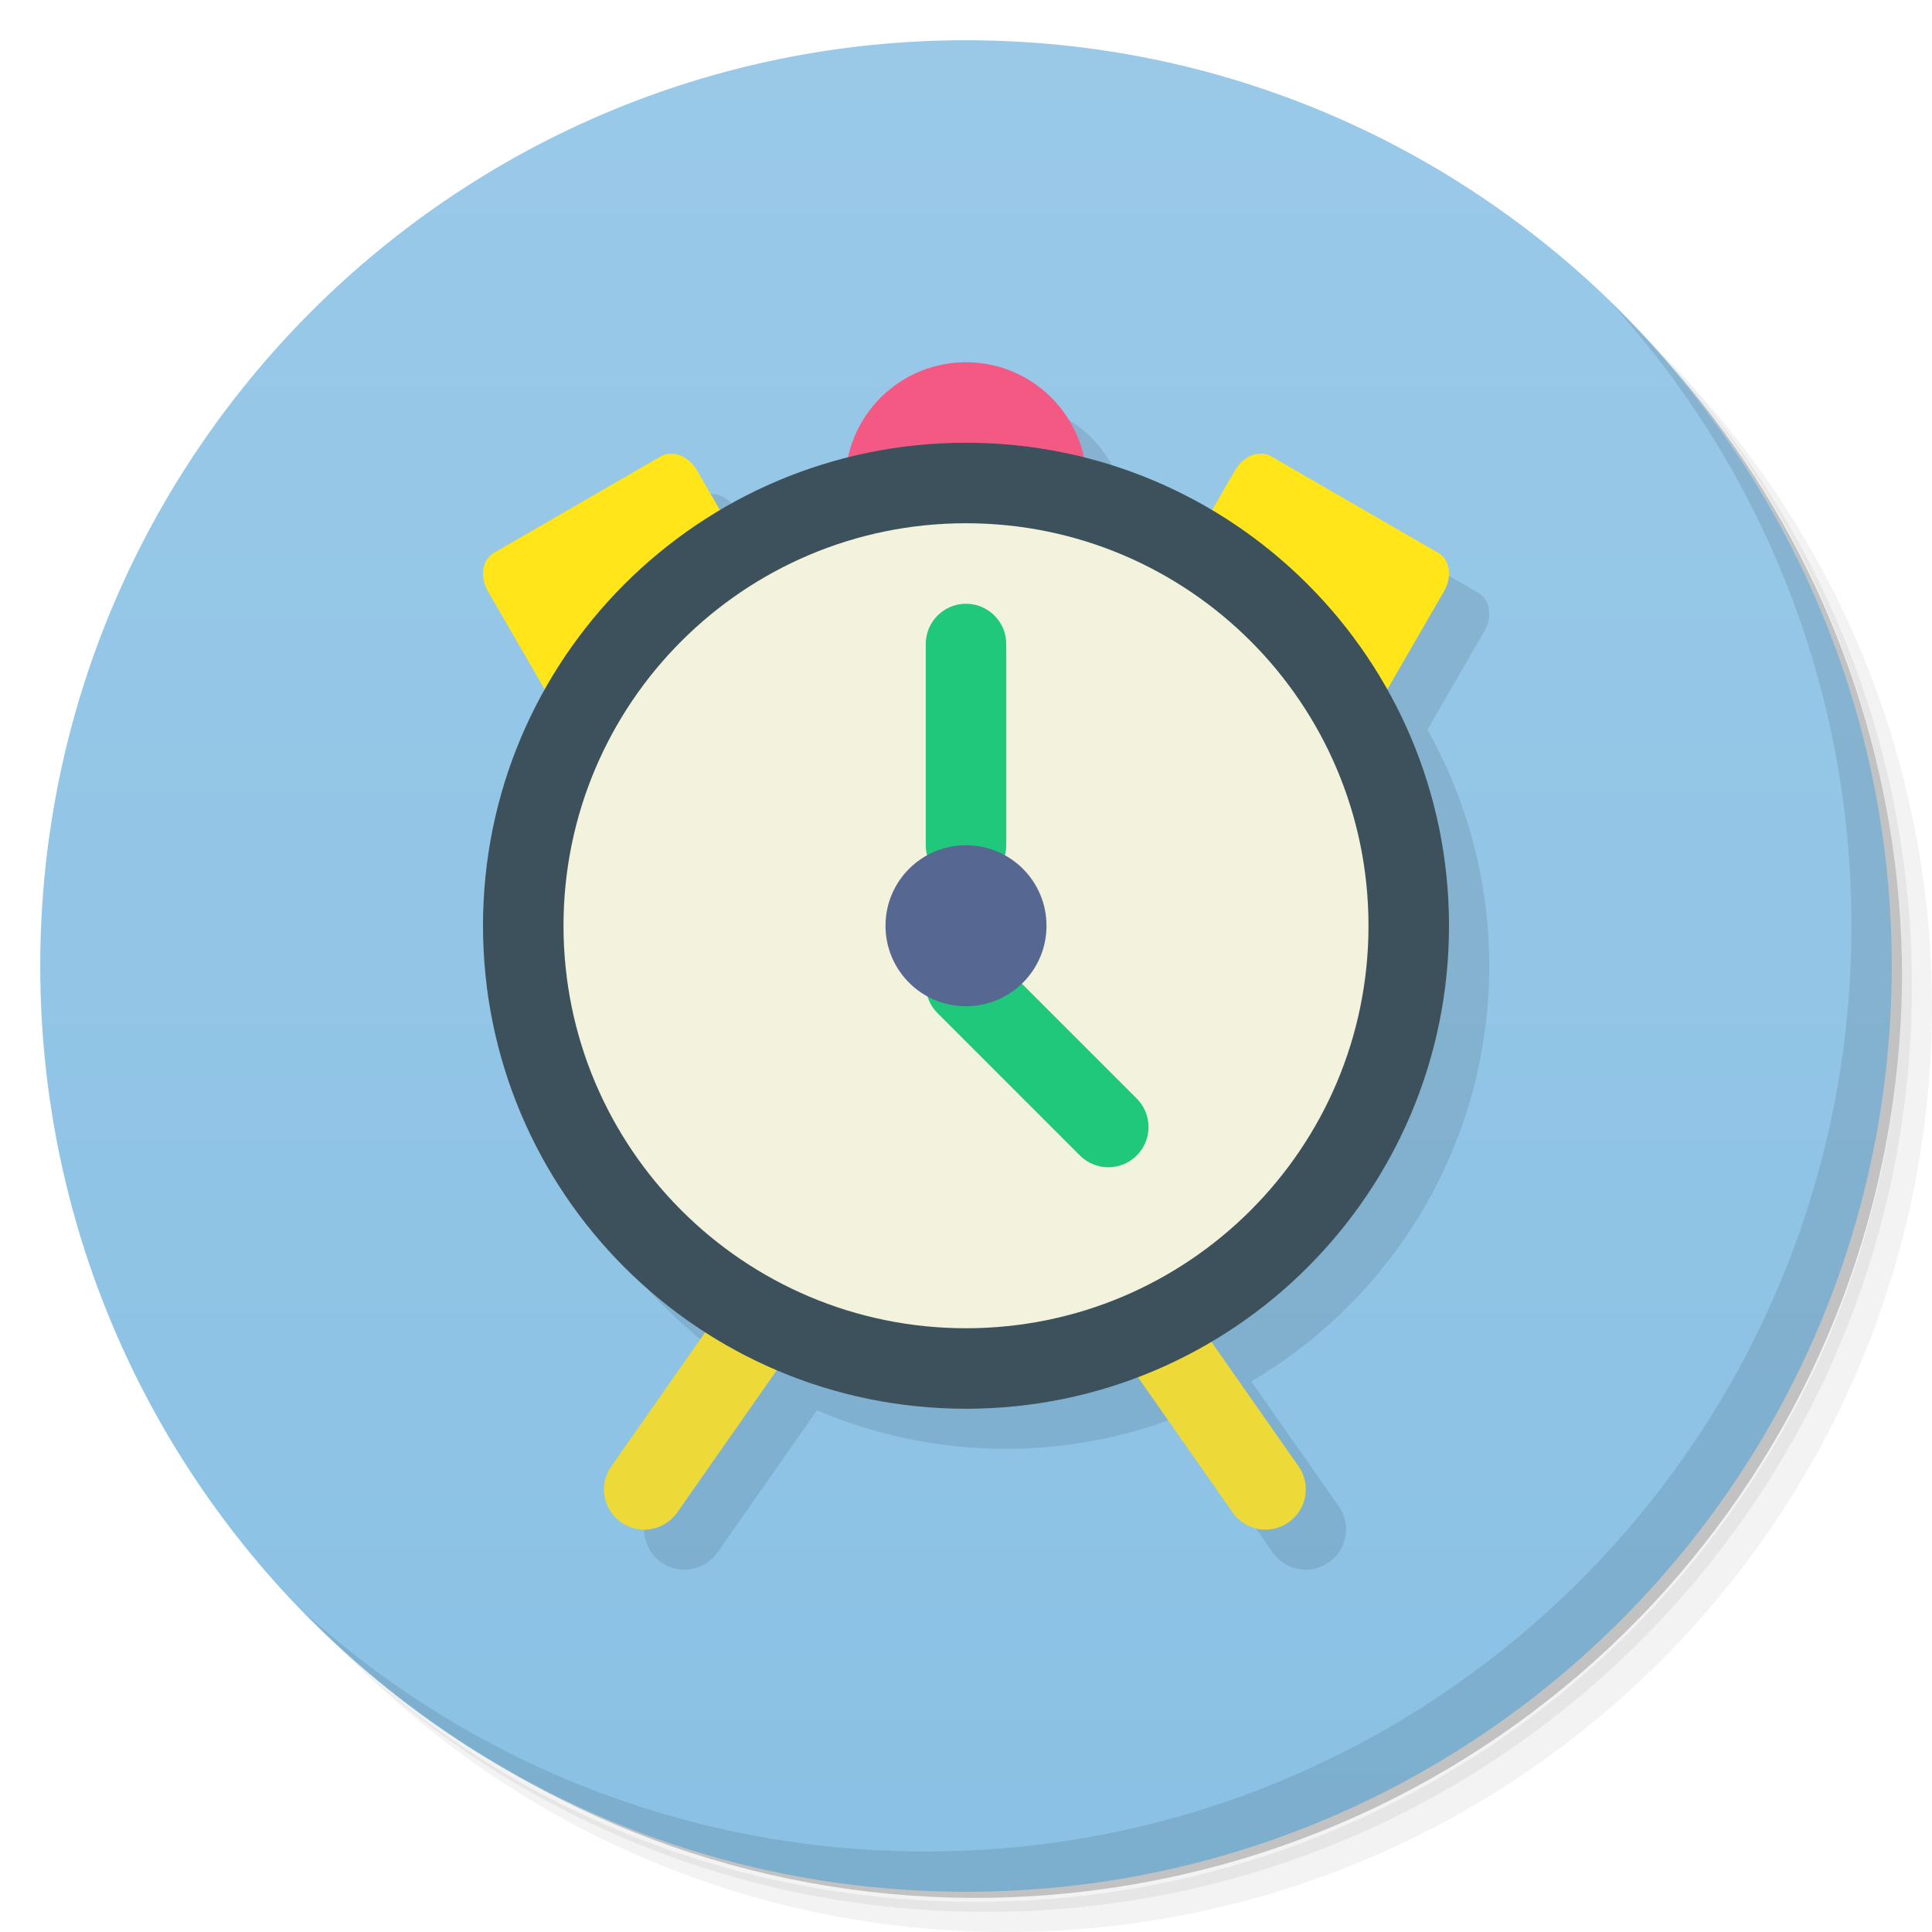
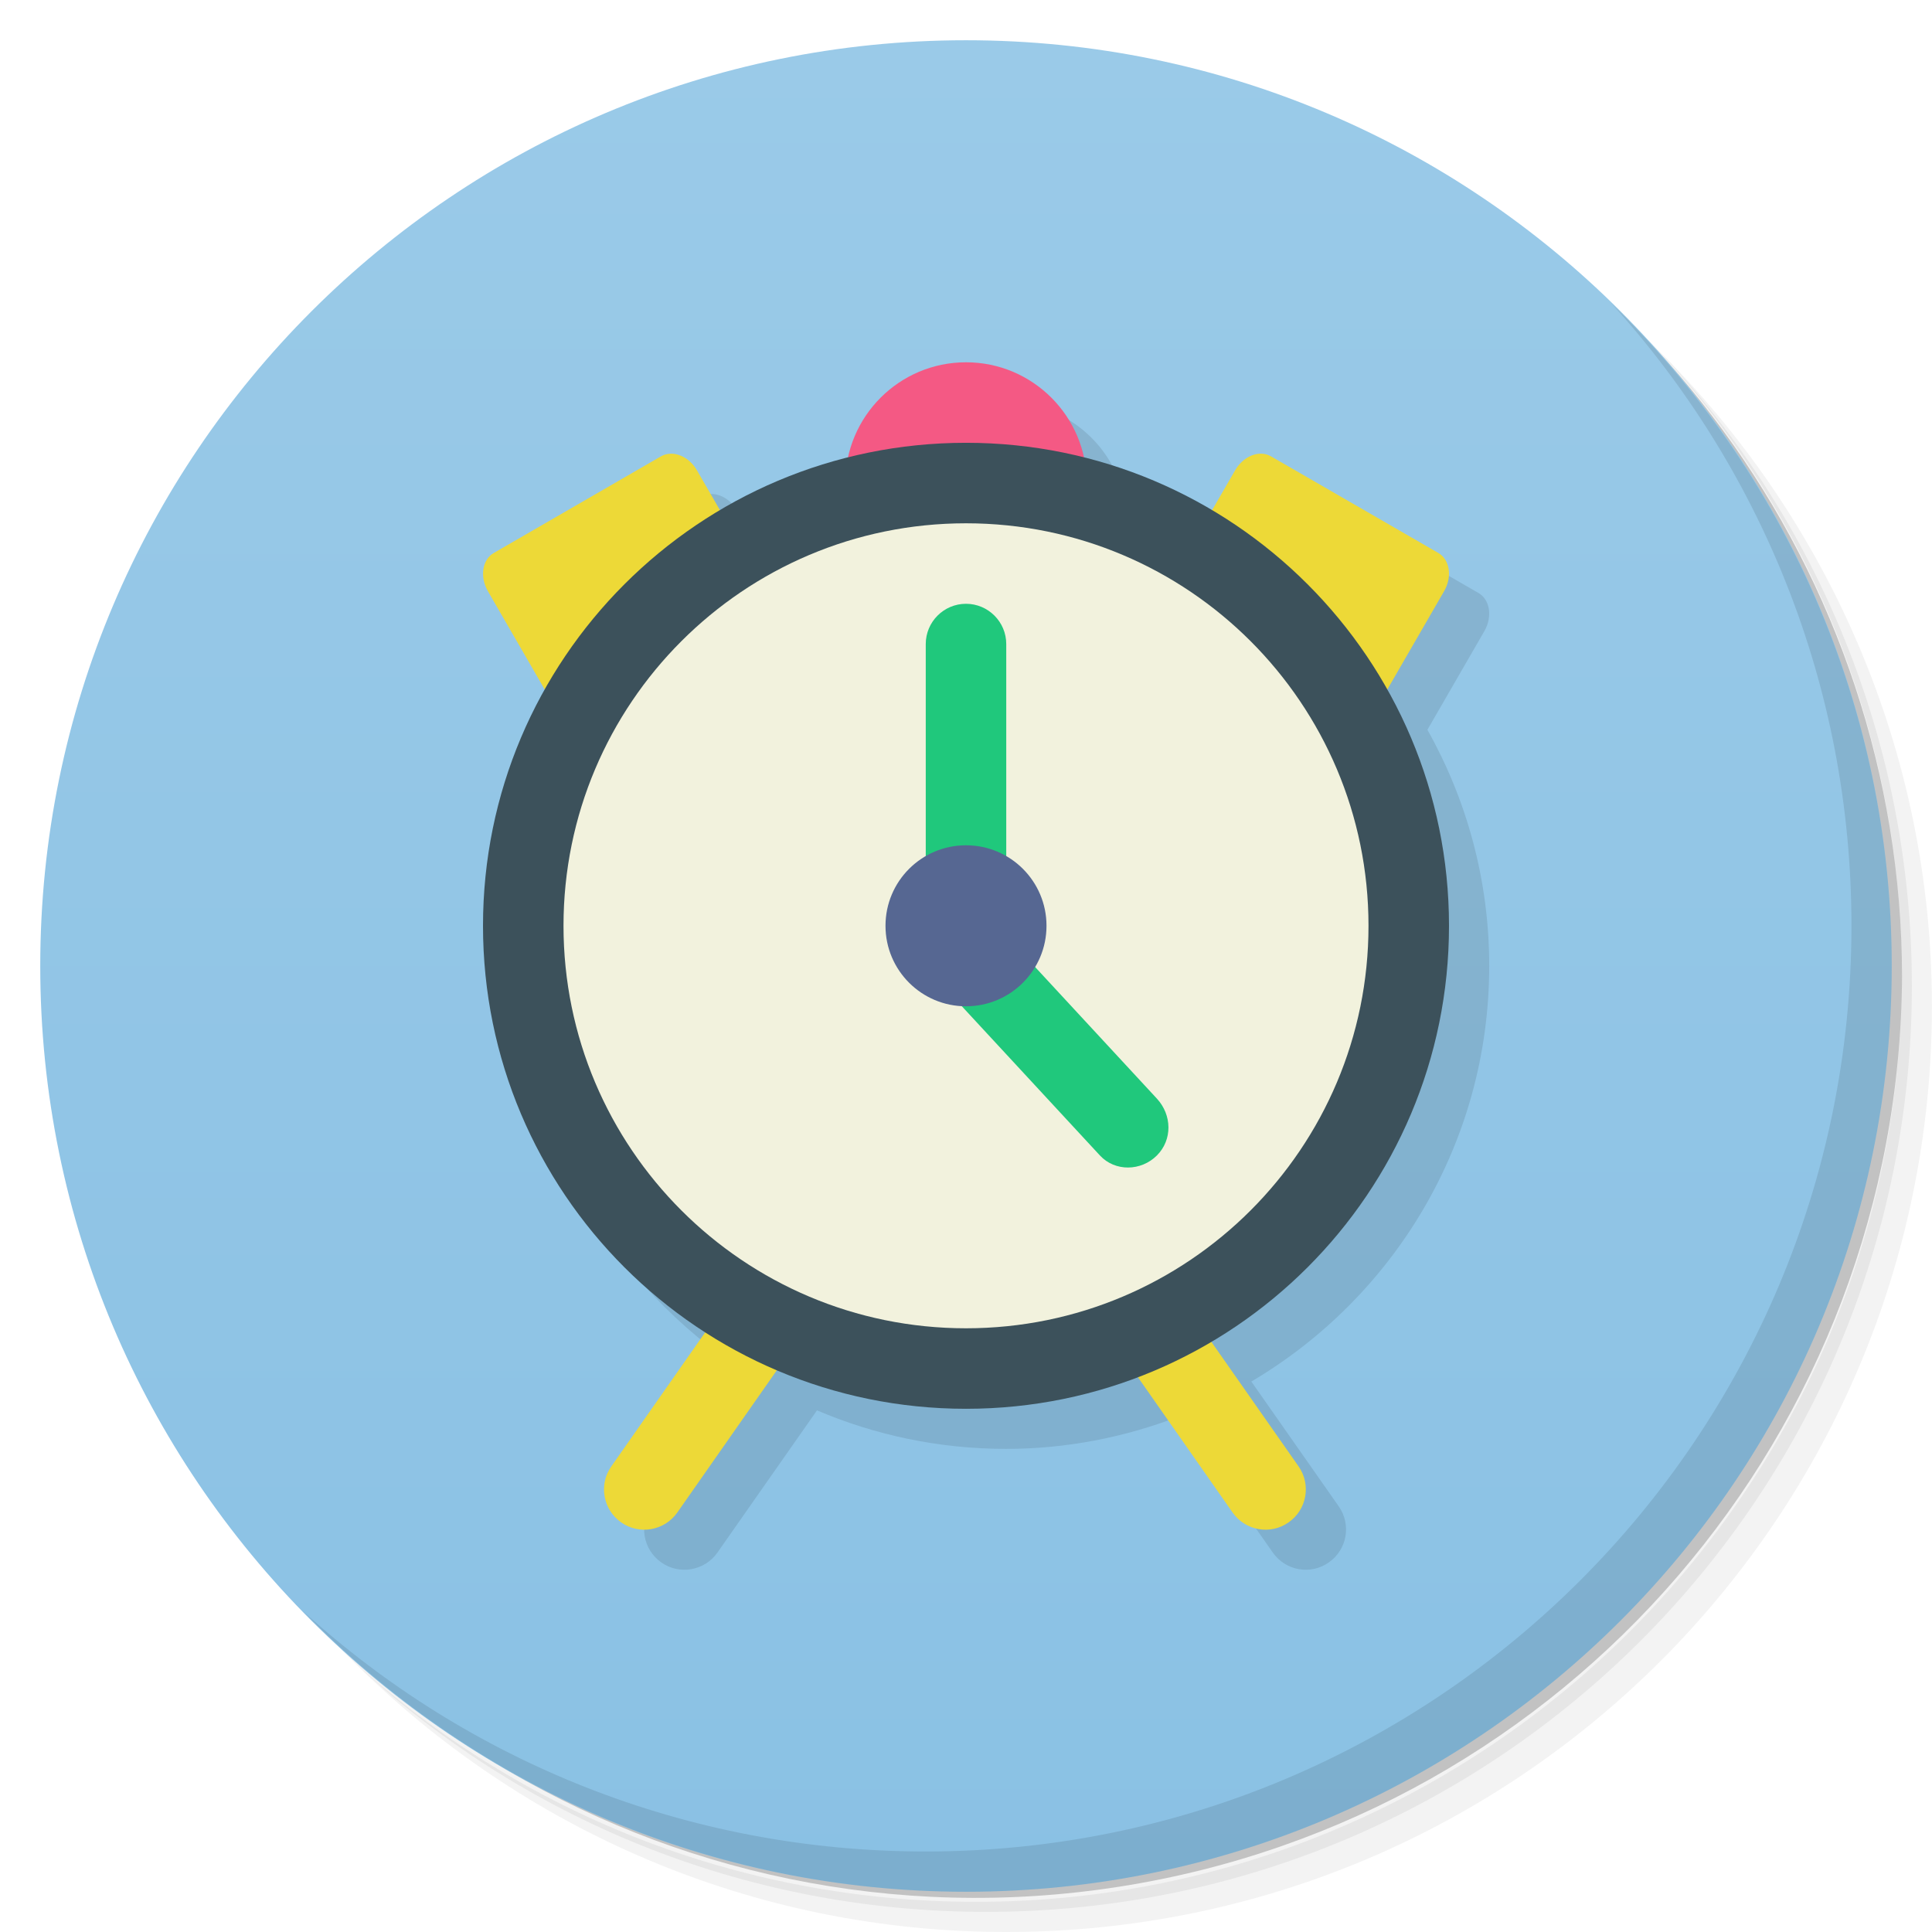
- <svg xmlns="http://www.w3.org/2000/svg" viewBox="0 0 48 48">
+ <svg xmlns="http://www.w3.org/2000/svg" version="1.1" viewBox="0 0 48 48">
  <defs>
-     <linearGradient id="linearGradient3764" y1="47" x2="0" y2="1" gradientUnits="userSpaceOnUse">
-       <stop style="stop-color:#8ac1e4;stop-opacity:1" />
-       <stop offset="1" style="stop-color:#9ac9e8;stop-opacity:1" />
+     <linearGradient id="bg" x2="0" y1="1" y2="47" gradientUnits="userSpaceOnUse">
+       <stop style="stop-color:#9acae8" offset="0" />
+       <stop style="stop-color:#8ac1e4" offset="1" />
    </linearGradient>
  </defs>
-   <g>
-     <path d="m 36.31 5 c 5.859 4.062 9.688 10.831 9.688 18.5 c 0 12.426 -10.07 22.5 -22.5 22.5 c -7.669 0 -14.438 -3.828 -18.5 -9.688 c 1.037 1.822 2.306 3.499 3.781 4.969 c 4.085 3.712 9.514 5.969 15.469 5.969 c 12.703 0 23 -10.298 23 -23 c 0 -5.954 -2.256 -11.384 -5.969 -15.469 c -1.469 -1.475 -3.147 -2.744 -4.969 -3.781 z m 4.969 3.781 c 3.854 4.113 6.219 9.637 6.219 15.719 c 0 12.703 -10.297 23 -23 23 c -6.081 0 -11.606 -2.364 -15.719 -6.219 c 4.16 4.144 9.883 6.719 16.219 6.719 c 12.703 0 23 -10.298 23 -23 c 0 -6.335 -2.575 -12.06 -6.719 -16.219 z" style="opacity:0.05" />
-     <path d="m 41.28 8.781 c 3.712 4.085 5.969 9.514 5.969 15.469 c 0 12.703 -10.297 23 -23 23 c -5.954 0 -11.384 -2.256 -15.469 -5.969 c 4.113 3.854 9.637 6.219 15.719 6.219 c 12.703 0 23 -10.298 23 -23 c 0 -6.081 -2.364 -11.606 -6.219 -15.719 z" style="opacity:0.1" />
-     <path d="m 31.25 2.375 c 8.615 3.154 14.75 11.417 14.75 21.13 c 0 12.426 -10.07 22.5 -22.5 22.5 c -9.708 0 -17.971 -6.135 -21.12 -14.75 a 23 23 0 0 0 44.875 -7 a 23 23 0 0 0 -16 -21.875 z" style="opacity:0.2" />
-   </g>
-   <g>
-     <path d="m 24 1 c 12.703 0 23 10.297 23 23 c 0 12.703 -10.297 23 -23 23 -12.703 0 -23 -10.297 -23 -23 0 -12.703 10.297 -23 23 -23 z" style="fill:url(#linearGradient3764);fill-opacity:1" />
-   </g>
-   <g>
-     <g>
-       <g transform="translate(1,1)">
-         <g style="opacity:0.1">
-           <g>
-             <path d="m 25 10 c -1.442 0 -2.646 1.02 -2.934 2.377 c -1.131 0.285 -2.198 0.726 -3.176 1.307 l -0.574 -0.996 c -0.207 -0.36 -0.606 -0.516 -0.895 -0.352 l -4.156 2.402 c -0.286 0.164 -0.352 0.59 -0.145 0.949 l 1.414 2.447 c -0.974 1.735 -1.535 3.733 -1.535 5.865 c 0 4.241 2.203 7.96 5.523 10.09 l -2.336 3.336 c -0.321 0.453 -0.207 1.075 0.242 1.391 c 0.454 0.321 1.079 0.207 1.395 -0.242 l 2.475 -3.535 c 1.444 0.615 3.03 0.957 4.701 0.957 c 1.505 0 2.939 -0.29 4.266 -0.795 l 2.359 3.373 c 0.316 0.449 0.938 0.563 1.391 0.242 c 0.453 -0.316 0.563 -0.938 0.246 -1.391 l -2.172 -3.102 c 3.534 -2.088 5.91 -5.925 5.91 -10.328 c 0 -2.132 -0.561 -4.13 -1.535 -5.865 l 1.414 -2.449 c 0.207 -0.359 0.141 -0.785 -0.145 -0.949 l -4.156 -2.4 c -0.289 -0.164 -0.688 -0.008 -0.895 0.352 l -0.574 0.996 c -0.978 -0.58 -2.045 -1.022 -3.176 -1.307 c -0.288 -1.357 -1.492 -2.377 -2.934 -2.377 z" transform="translate(-1,-1)" />
-           </g>
-         </g>
-       </g>
-     </g>
-   </g>
-   <g>
-     <g>
-       <g>
-         <path d="m 27.426,31.27 c -0.449,0.316 -0.563,0.941 -0.242,1.391 l 3.441,4.918 c 0.316,0.449 0.938,0.563 1.391,0.242 0.453,-0.316 0.563,-0.938 0.246,-1.391 L 28.821,31.516 C 28.505,31.063 27.88,30.953 27.426,31.27 m 0,0" style="fill:#edd937;fill-opacity:1;stroke:none;fill-rule:nonzero" />
-         <path d="m 20.02 31.27 c 0.453 0.316 0.563 0.941 0.246 1.391 l -3.441 4.918 c -0.316 0.449 -0.941 0.563 -1.395 0.242 -0.449 -0.316 -0.563 -0.938 -0.242 -1.391 l 3.441 -4.914 c 0.316 -0.453 0.938 -0.563 1.391 -0.246 m 0 0" style="fill:#edd937;fill-opacity:1;stroke:none;fill-rule:nonzero" />
-         <path d="m 28.578 16.535 4.156 2.398 c 0.285 0.164 0.688 0.008 0.895 -0.352 l 2.25 -3.895 c 0.207 -0.359 0.141 -0.785 -0.145 -0.949 l -4.156 -2.402 c -0.289 -0.164 -0.688 -0.008 -0.895 0.352 l -2.25 3.895 c -0.207 0.359 -0.145 0.785 0.145 0.953 m 0 0" style="fill:#ffe519;fill-opacity:1;stroke:none;fill-rule:nonzero" />
-         <path d="m 12.266 13.738 4.156 -2.402 c 0.289 -0.164 0.688 -0.008 0.895 0.352 l 2.25 3.895 c 0.207 0.359 0.145 0.785 -0.145 0.953 l -4.156 2.398 c -0.285 0.164 -0.688 0.008 -0.895 -0.352 l -2.25 -3.895 c -0.207 -0.359 -0.141 -0.785 0.145 -0.949 m 0 0" style="fill:#ffe519;fill-opacity:1;stroke:none;fill-rule:nonzero" />
-         <path d="m 27 12 c 0 1.656 -1.344 3 -3 3 -1.656 0 -3 -1.344 -3 -3 0 -1.656 1.344 -3 3 -3 1.656 0 3 1.344 3 3 m 0 0" style="fill:#f45984;fill-opacity:1;stroke:none;fill-rule:nonzero" />
-         <path d="m 36 23 c 0 6.629 -5.371 12 -12 12 -6.629 0 -12 -5.371 -12 -12 0 -6.629 5.371 -12 12 -12 6.629 0 12 5.371 12 12 m 0 0" style="fill:#3c515b;fill-opacity:1;stroke:none;fill-rule:nonzero" />
-         <path d="m 34 23 c 0 5.523 -4.477 10 -10 10 -5.523 0 -10 -4.477 -10 -10 0 -5.523 4.477 -10 10 -10 5.523 0 10 4.477 10 10 m 0 0" style="fill:#f2f2dd;fill-opacity:1;stroke:none;fill-rule:nonzero" />
-         <path d="m 24 15 c 0.551 0 1 0.449 1 1 l 0 5 c 0 0.551 -0.449 1 -1 1 -0.551 0 -1 -0.449 -1 -1 l 0 -5 c 0 -0.551 0.449 -1 1 -1 m 0 0" style="fill:#20c87c;fill-opacity:1;stroke:none;fill-rule:nonzero" />
-         <path d="m 23.293 23.758 c 0.391 -0.391 1.023 -0.391 1.414 0 l 3.535 3.535 c 0.391 0.391 0.391 1.023 0 1.414 -0.391 0.391 -1.023 0.391 -1.414 0 l -3.535 -3.535 c -0.391 -0.391 -0.391 -1.023 0 -1.414 m 0 0" style="fill:#20c87c;fill-opacity:1;stroke:none;fill-rule:nonzero" />
-         <path d="m 26 23 c 0 1.105 -0.895 2 -2 2 -1.105 0 -2 -0.895 -2 -2 0 -1.105 0.895 -2 2 -2 1.105 0 2 0.895 2 2 m 0 0" style="fill:#566792;fill-opacity:1;stroke:none;fill-rule:nonzero" />
-       </g>
-     </g>
-   </g>
-   <g>
-     <path d="m 40.03 7.531 c 3.712 4.084 5.969 9.514 5.969 15.469 0 12.703 -10.297 23 -23 23 c -5.954 0 -11.384 -2.256 -15.469 -5.969 4.178 4.291 10.01 6.969 16.469 6.969 c 12.703 0 23 -10.298 23 -23 0 -6.462 -2.677 -12.291 -6.969 -16.469 z" style="opacity:0.1" />
-   </g>
+   <path d="m36.31 5c5.859 4.062 9.688 10.831 9.688 18.5 0 12.426-10.07 22.5-22.5 22.5-7.669 0-14.438-3.828-18.5-9.688 1.037 1.822 2.306 3.499 3.781 4.969 4.085 3.712 9.514 5.969 15.469 5.969 12.703 0 23-10.298 23-23 0-5.954-2.256-11.384-5.969-15.469-1.469-1.475-3.147-2.744-4.969-3.781zm4.969 3.781c3.854 4.113 6.219 9.637 6.219 15.719 0 12.703-10.297 23-23 23-6.081 0-11.606-2.364-15.719-6.219 4.16 4.144 9.883 6.719 16.219 6.719 12.703 0 23-10.298 23-23 0-6.335-2.575-12.06-6.719-16.219z" style="opacity:.05" />
+   <path d="m41.28 8.781c3.712 4.085 5.969 9.514 5.969 15.469 0 12.703-10.297 23-23 23-5.954 0-11.384-2.256-15.469-5.969 4.113 3.854 9.637 6.219 15.719 6.219 12.703 0 23-10.298 23-23 0-6.081-2.364-11.606-6.219-15.719z" style="opacity:.1" />
+   <path d="m31.25 2.375c8.615 3.154 14.75 11.417 14.75 21.13 0 12.426-10.07 22.5-22.5 22.5-9.708 0-17.971-6.135-21.12-14.75a23 23 0 0 0 44.875-7 23 23 0 0 0-16-21.875z" style="opacity:.2" />
+   <circle cx="24" cy="24" r="23" style="fill:url(#bg)" />
+   <path d="m40.03 7.531c3.712 4.084 5.969 9.514 5.969 15.469 0 12.703-10.297 23-23 23-5.954 0-11.384-2.256-15.469-5.969 4.178 4.291 10.01 6.969 16.469 6.969 12.703 0 23-10.298 23-23 0-6.462-2.677-12.291-6.969-16.469z" style="opacity:.1" />
+   <path d="m25 10.001c-1.442 0-2.646 1.02-2.934 2.377-1.131 0.285-2.198 0.726-3.176 1.307l-0.574-0.996c-0.207-0.36-0.606-0.516-0.895-0.352l-4.422 11.663c0 4.241 2.203 7.96 5.523 10.09l-2.336 3.336c-0.321 0.453-0.207 1.075 0.242 1.391 0.454 0.321 1.079 0.207 1.395-0.242l2.475-3.535c1.444 0.615 3.03 0.957 4.701 0.957 1.505 0 2.939-0.29 4.266-0.795l2.359 3.373c0.316 0.449 0.938 0.563 1.391 0.242 0.453-0.316 0.563-0.938 0.246-1.391l-2.172-3.102c3.534-2.088 5.91-5.925 5.91-10.328 0-2.132-0.561-4.13-1.535-5.865l1.414-2.449c0.207-0.359 0.141-0.785-0.145-0.949l-4.156-2.4c-0.289-0.164-0.688-8e-3 -0.895 0.352l-0.574 0.996c-0.978-0.58-2.045-1.022-3.176-1.307-0.288-1.357-1.492-2.377-2.934-2.377z" style="opacity:.1" />
+   <path d="m31.346 11.271c-0.244-0.008-0.507 0.148-0.662 0.418l-2.25 3.894 5.195 2.998 2.25-3.894c0.207-0.359 0.141-0.785-0.145-0.949l-4.156-2.4c-0.072-0.041-0.151-0.064-0.232-0.066zm-14.691 2e-3c-0.081 0.003-0.16 0.023-0.232 0.064l-4.156 2.402c-0.286 0.164-0.352 0.59-0.145 0.949l2.25 3.894 5.195-3-2.25-3.894c-0.155-0.27-0.418-0.424-0.662-0.416zm1.975 20.244-3.441 4.914c-0.321 0.453-0.207 1.075 0.242 1.391 0.454 0.321 1.079 0.207 1.395-0.242l3.441-4.918zm10.191 0-1.637 1.145 3.441 4.918c0.316 0.449 0.938 0.563 1.391 0.242 0.453-0.316 0.563-0.938 0.246-1.391z" style="fill:#edd937" />
+   <path d="m27 12.001h-6c0-1.656 1.344-3 3-3s3 1.344 3 3" style="fill:#f45984" />
+   <path d="m24 11.001c-6.629 0-12 5.371-12 12s5.371 12 12 12 12-5.371 12-12-5.371-12-12-12z" style="fill:#3c515b" />
+   <path d="m34 23.001c0 5.523-4.477 10-10 10s-10-4.477-10-10 4.477-10 10-10 10 4.477 10 10" style="fill:#f2f2dd" />
+   <path d="m24 15.001c-0.551 0-1 0.449-1 1v6h2v-6c0-0.551-0.449-1-1-1zm1.008 8.258-1.414 1.414 3.734 4.035c0.376 0.406 1.023 0.391 1.414 0 0.391-0.391 0.376-1.008 0-1.414z" style="fill:#20c87c" />
+   <path d="m26 23.001c0 1.105-0.895 2-2 2s-2-0.895-2-2 0.895-2 2-2 2 0.895 2 2" style="fill:#566792" />
</svg>
